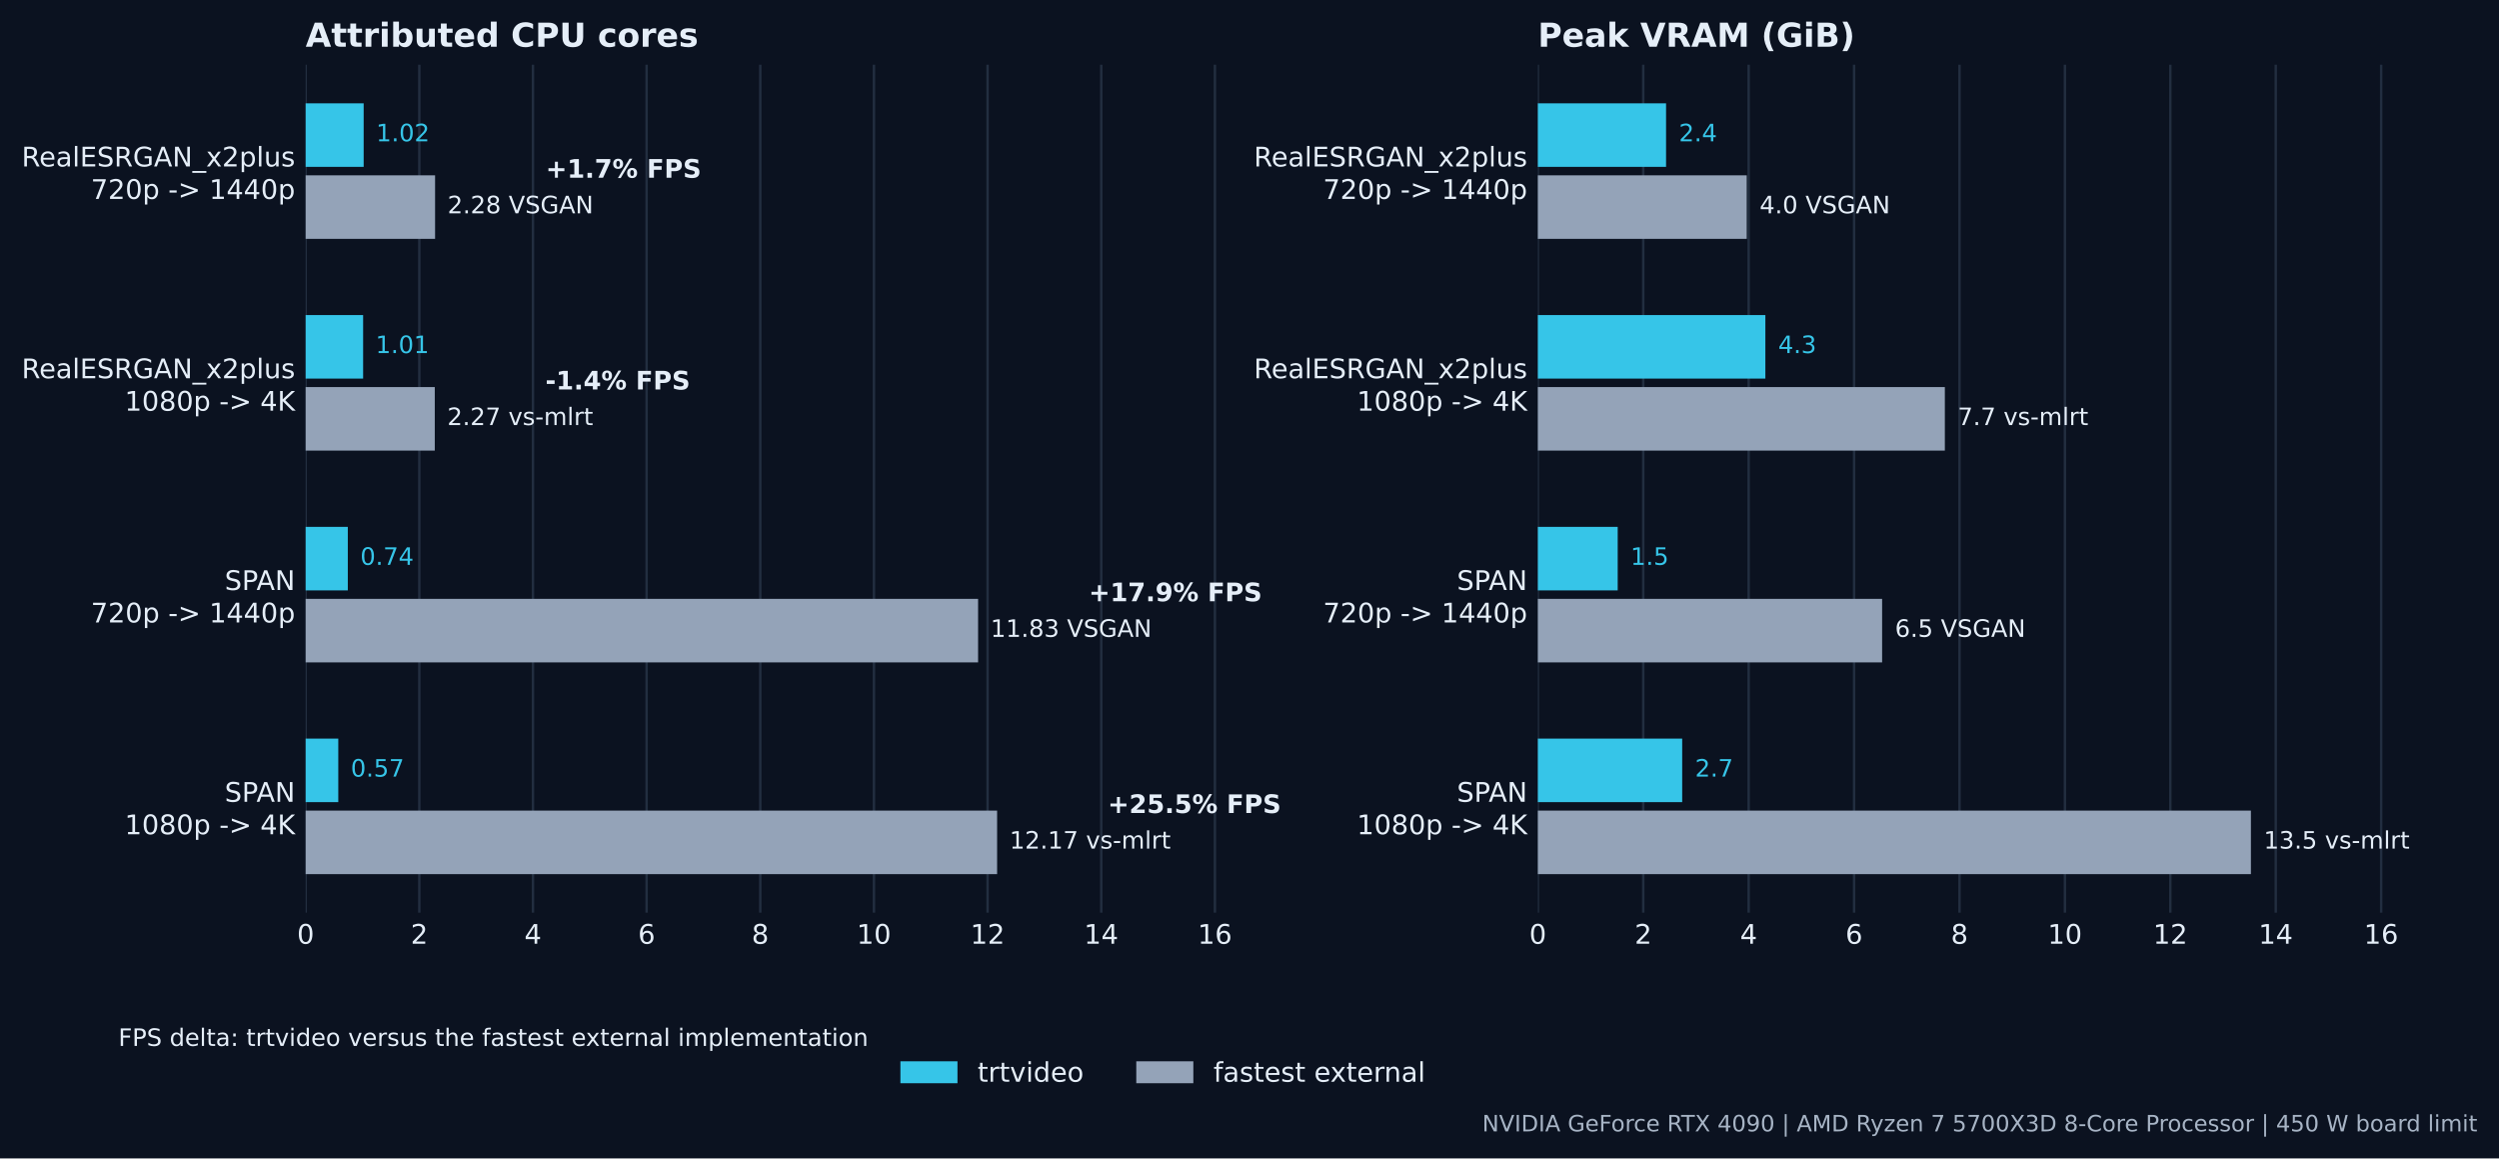
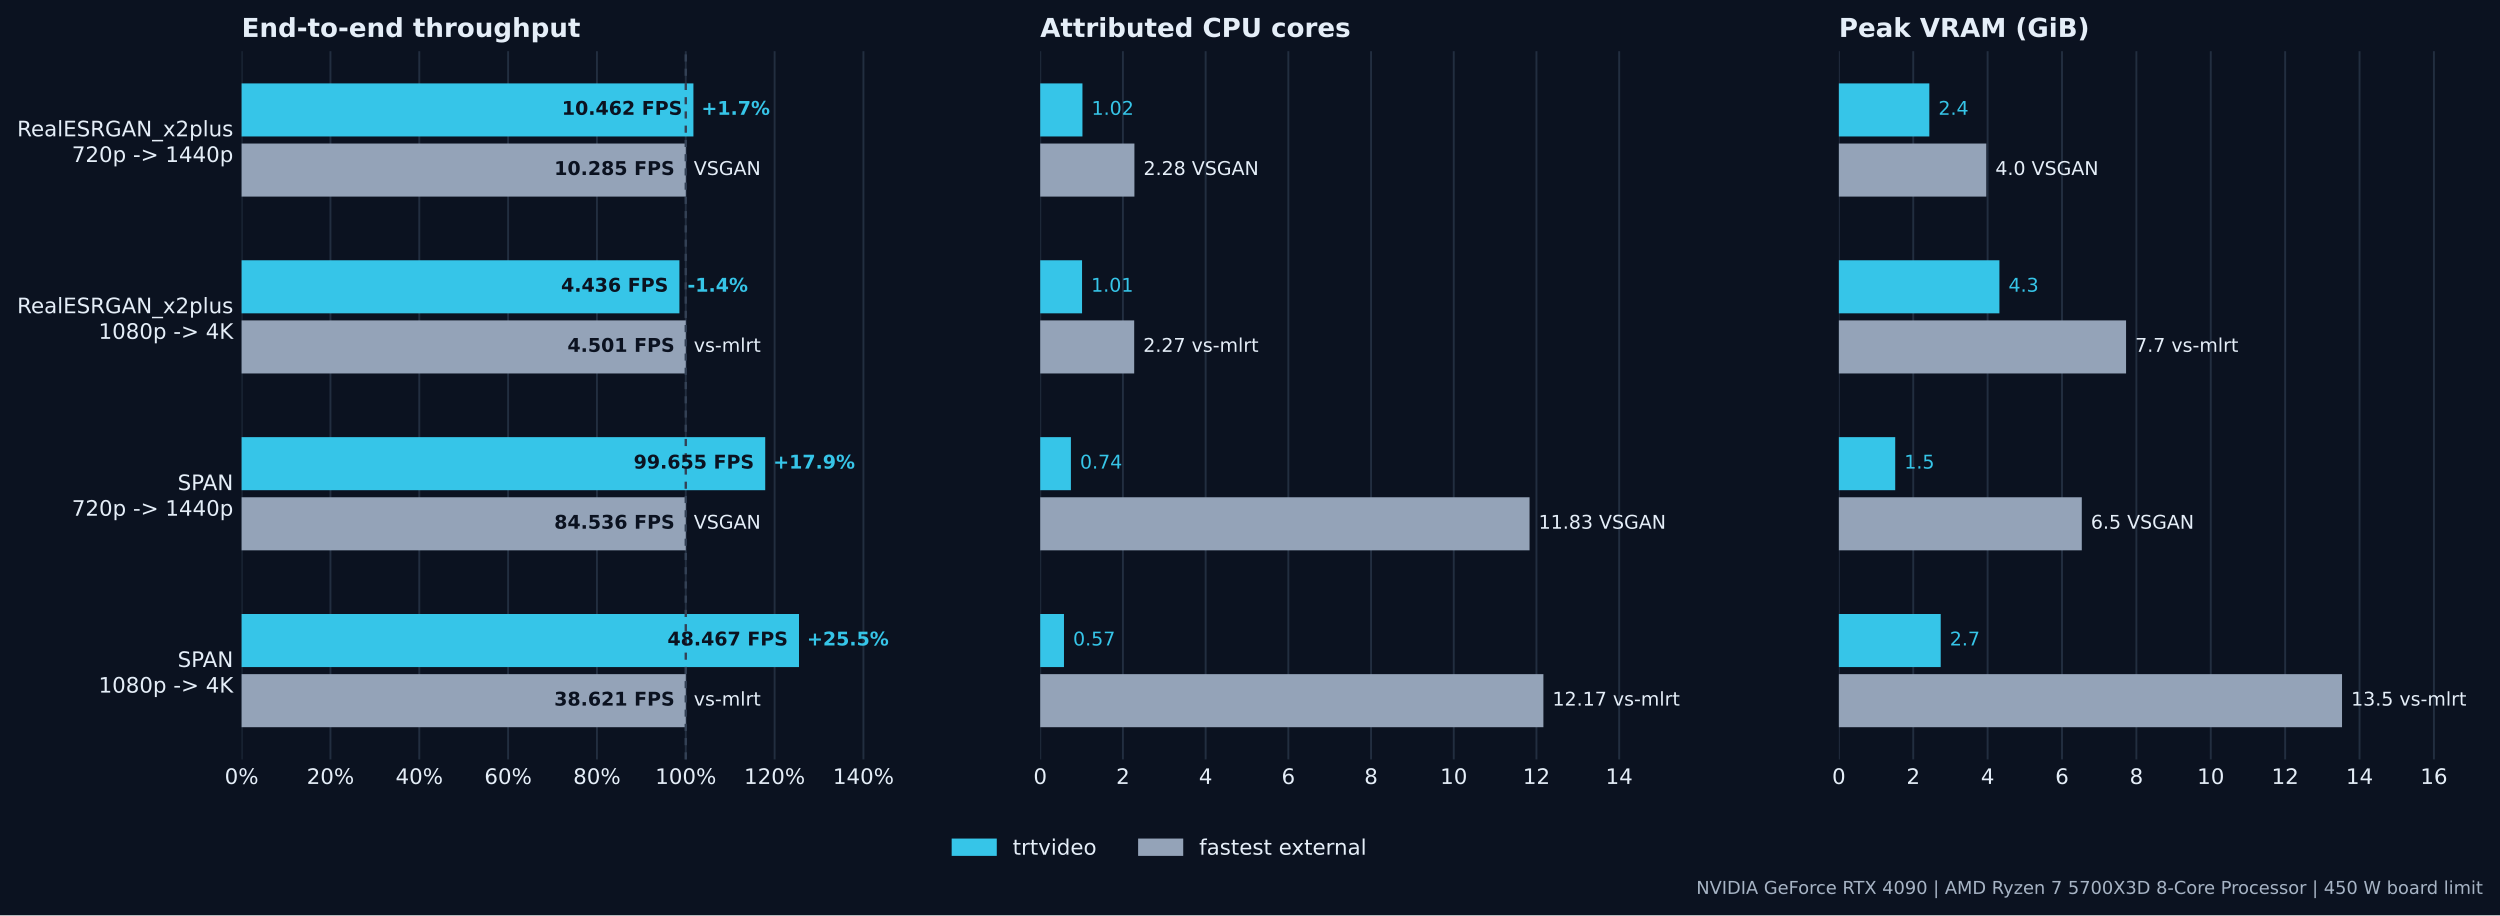
- <svg xmlns="http://www.w3.org/2000/svg" width="832.148pt" height="385.59pt" viewBox="0 0 832.148 385.59" version="1.1">
+ <svg xmlns="http://www.w3.org/2000/svg" width="1053.188pt" height="385.59pt" viewBox="0 0 1053.188 385.59" version="1.1">
  <defs>
    <style type="text/css">*{stroke-linejoin: round; stroke-linecap: butt}</style>
  </defs>
  <g id="figure_1">
    <g id="patch_1">
-       <path d="M 0 385.59 L 832.148 385.59 L 832.148 0 L 0 0 z " style="fill: #0b1220" />
+       <path d="M -0 385.59 L 1053.188 385.59 L 1053.188 0 L -0 0 z " style="fill: #0b1220" />
    </g>
    <g id="axes_1">
      <g id="patch_2">
-         <path d="M 101.78 303.798 L 405.712 303.798 L 405.712 21.558 L 101.78 21.558 z " style="fill: #0b1220" />
+         <path d="M 101.78 319.926 L 373.104 319.926 L 373.104 21.558 L 101.78 21.558 z " style="fill: #0b1220" />
      </g>
      <g id="matplotlib.axis_1">
        <g id="xtick_1">
          <g id="line2d_1">
-             <path d="M 101.78 303.798 L 101.78 21.558 " clip-path="url(#p8d2980039e)" style="fill: none; stroke: #334155; stroke-opacity: 0.6; stroke-width: 0.8; stroke-linecap: square" />
+             <path d="M 101.78 319.926 L 101.78 21.558 " clip-path="url(#p03f4d506e8)" style="fill: none; stroke: #334155; stroke-opacity: 0.6; stroke-width: 0.8; stroke-linecap: square" />
          </g>
          <g id="line2d_2" />
          <g id="text_1">
-             <text style="font-size: 9px; font-family: 'DejaVu Sans'; text-anchor: middle; fill: #e5eef8" x="101.78" y="314.136" transform="rotate(-0 101.78 314.1362)">0</text>
+             <text style="font-size: 9px; font-family: 'DejaVu Sans'; text-anchor: middle; fill: #e5eef8" x="101.78" y="330.264" transform="rotate(-0 101.78 330.2642)">0%</text>
          </g>
        </g>
        <g id="xtick_2">
          <g id="line2d_3">
-             <path d="M 139.627 303.798 L 139.627 21.558 " clip-path="url(#p8d2980039e)" style="fill: none; stroke: #334155; stroke-opacity: 0.6; stroke-width: 0.8; stroke-linecap: square" />
+             <path d="M 139.204 319.926 L 139.204 21.558 " clip-path="url(#p03f4d506e8)" style="fill: none; stroke: #334155; stroke-opacity: 0.6; stroke-width: 0.8; stroke-linecap: square" />
          </g>
          <g id="line2d_4" />
          <g id="text_2">
-             <text style="font-size: 9px; font-family: 'DejaVu Sans'; text-anchor: middle; fill: #e5eef8" x="139.627" y="314.136" transform="rotate(-0 139.6266 314.1362)">2</text>
+             <text style="font-size: 9px; font-family: 'DejaVu Sans'; text-anchor: middle; fill: #e5eef8" x="139.204" y="330.264" transform="rotate(-0 139.204 330.2642)">20%</text>
          </g>
        </g>
        <g id="xtick_3">
          <g id="line2d_5">
-             <path d="M 177.473 303.798 L 177.473 21.558 " clip-path="url(#p8d2980039e)" style="fill: none; stroke: #334155; stroke-opacity: 0.6; stroke-width: 0.8; stroke-linecap: square" />
+             <path d="M 176.628 319.926 L 176.628 21.558 " clip-path="url(#p03f4d506e8)" style="fill: none; stroke: #334155; stroke-opacity: 0.6; stroke-width: 0.8; stroke-linecap: square" />
          </g>
          <g id="line2d_6" />
          <g id="text_3">
-             <text style="font-size: 9px; font-family: 'DejaVu Sans'; text-anchor: middle; fill: #e5eef8" x="177.473" y="314.136" transform="rotate(-0 177.4732 314.1362)">4</text>
+             <text style="font-size: 9px; font-family: 'DejaVu Sans'; text-anchor: middle; fill: #e5eef8" x="176.628" y="330.264" transform="rotate(-0 176.628 330.2642)">40%</text>
          </g>
        </g>
        <g id="xtick_4">
          <g id="line2d_7">
-             <path d="M 215.32 303.798 L 215.32 21.558 " clip-path="url(#p8d2980039e)" style="fill: none; stroke: #334155; stroke-opacity: 0.6; stroke-width: 0.8; stroke-linecap: square" />
+             <path d="M 214.052 319.926 L 214.052 21.558 " clip-path="url(#p03f4d506e8)" style="fill: none; stroke: #334155; stroke-opacity: 0.6; stroke-width: 0.8; stroke-linecap: square" />
          </g>
          <g id="line2d_8" />
          <g id="text_4">
-             <text style="font-size: 9px; font-family: 'DejaVu Sans'; text-anchor: middle; fill: #e5eef8" x="215.32" y="314.136" transform="rotate(-0 215.3199 314.1362)">6</text>
+             <text style="font-size: 9px; font-family: 'DejaVu Sans'; text-anchor: middle; fill: #e5eef8" x="214.052" y="330.264" transform="rotate(-0 214.0521 330.2642)">60%</text>
          </g>
        </g>
        <g id="xtick_5">
          <g id="line2d_9">
-             <path d="M 253.166 303.798 L 253.166 21.558 " clip-path="url(#p8d2980039e)" style="fill: none; stroke: #334155; stroke-opacity: 0.6; stroke-width: 0.8; stroke-linecap: square" />
+             <path d="M 251.476 319.926 L 251.476 21.558 " clip-path="url(#p03f4d506e8)" style="fill: none; stroke: #334155; stroke-opacity: 0.6; stroke-width: 0.8; stroke-linecap: square" />
          </g>
          <g id="line2d_10" />
          <g id="text_5">
-             <text style="font-size: 9px; font-family: 'DejaVu Sans'; text-anchor: middle; fill: #e5eef8" x="253.166" y="314.136" transform="rotate(-0 253.1665 314.1362)">8</text>
+             <text style="font-size: 9px; font-family: 'DejaVu Sans'; text-anchor: middle; fill: #e5eef8" x="251.476" y="330.264" transform="rotate(-0 251.4761 330.2642)">80%</text>
          </g>
        </g>
        <g id="xtick_6">
          <g id="line2d_11">
-             <path d="M 291.013 303.798 L 291.013 21.558 " clip-path="url(#p8d2980039e)" style="fill: none; stroke: #334155; stroke-opacity: 0.6; stroke-width: 0.8; stroke-linecap: square" />
+             <path d="M 288.9 319.926 L 288.9 21.558 " clip-path="url(#p03f4d506e8)" style="fill: none; stroke: #334155; stroke-opacity: 0.6; stroke-width: 0.8; stroke-linecap: square" />
          </g>
          <g id="line2d_12" />
          <g id="text_6">
-             <text style="font-size: 9px; font-family: 'DejaVu Sans'; text-anchor: middle; fill: #e5eef8" x="291.013" y="314.136" transform="rotate(-0 291.0131 314.1362)">10</text>
+             <text style="font-size: 9px; font-family: 'DejaVu Sans'; text-anchor: middle; fill: #e5eef8" x="288.9" y="330.264" transform="rotate(-0 288.9001 330.2642)">100%</text>
          </g>
        </g>
        <g id="xtick_7">
          <g id="line2d_13">
-             <path d="M 328.86 303.798 L 328.86 21.558 " clip-path="url(#p8d2980039e)" style="fill: none; stroke: #334155; stroke-opacity: 0.6; stroke-width: 0.8; stroke-linecap: square" />
+             <path d="M 326.324 319.926 L 326.324 21.558 " clip-path="url(#p03f4d506e8)" style="fill: none; stroke: #334155; stroke-opacity: 0.6; stroke-width: 0.8; stroke-linecap: square" />
          </g>
          <g id="line2d_14" />
          <g id="text_7">
-             <text style="font-size: 9px; font-family: 'DejaVu Sans'; text-anchor: middle; fill: #e5eef8" x="328.86" y="314.136" transform="rotate(-0 328.8597 314.1362)">12</text>
+             <text style="font-size: 9px; font-family: 'DejaVu Sans'; text-anchor: middle; fill: #e5eef8" x="326.324" y="330.264" transform="rotate(-0 326.3241 330.2642)">120%</text>
          </g>
        </g>
        <g id="xtick_8">
          <g id="line2d_15">
-             <path d="M 366.706 303.798 L 366.706 21.558 " clip-path="url(#p8d2980039e)" style="fill: none; stroke: #334155; stroke-opacity: 0.6; stroke-width: 0.8; stroke-linecap: square" />
+             <path d="M 363.748 319.926 L 363.748 21.558 " clip-path="url(#p03f4d506e8)" style="fill: none; stroke: #334155; stroke-opacity: 0.6; stroke-width: 0.8; stroke-linecap: square" />
          </g>
          <g id="line2d_16" />
          <g id="text_8">
-             <text style="font-size: 9px; font-family: 'DejaVu Sans'; text-anchor: middle; fill: #e5eef8" x="366.706" y="314.136" transform="rotate(-0 366.7064 314.1362)">14</text>
-           </g>
-         </g>
-         <g id="xtick_9">
-           <g id="line2d_17">
-             <path d="M 404.553 303.798 L 404.553 21.558 " clip-path="url(#p8d2980039e)" style="fill: none; stroke: #334155; stroke-opacity: 0.6; stroke-width: 0.8; stroke-linecap: square" />
-           </g>
-           <g id="line2d_18" />
-           <g id="text_9">
-             <text style="font-size: 9px; font-family: 'DejaVu Sans'; text-anchor: middle; fill: #e5eef8" x="404.553" y="314.136" transform="rotate(-0 404.553 314.1362)">16</text>
+             <text style="font-size: 9px; font-family: 'DejaVu Sans'; text-anchor: middle; fill: #e5eef8" x="363.748" y="330.264" transform="rotate(-0 363.7481 330.2642)">140%</text>
          </g>
        </g>
      </g>
      <g id="matplotlib.axis_2">
        <g id="ytick_1">
+           <g id="line2d_17" />
+           <g id="text_9">
+             <text style="font-size: 9px; font-family: 'DejaVu Sans'; fill: #e5eef8" transform="translate(7.2 57.43491)">RealESRGAN_x2plus</text>
+             <text style="font-size: 9px; font-family: 'DejaVu Sans'; fill: #e5eef8" transform="translate(30.25969 68.23667)">720p -&gt; 1440p</text>
+           </g>
+         </g>
+         <g id="ytick_2">
+           <g id="line2d_18" />
+           <g id="text_10">
+             <text style="font-size: 9px; font-family: 'DejaVu Sans'; fill: #e5eef8" transform="translate(7.2 131.9524)">RealESRGAN_x2plus</text>
+             <text style="font-size: 9px; font-family: 'DejaVu Sans'; fill: #e5eef8" transform="translate(41.52375 142.7542)">1080p -&gt; 4K</text>
+           </g>
+         </g>
+         <g id="ytick_3">
          <g id="line2d_19" />
-           <g id="text_10">
-             <text style="font-size: 9px; font-family: 'DejaVu Sans'; fill: #e5eef8" transform="translate(7.2 55.41287)">RealESRGAN_x2plus</text>
-             <text style="font-size: 9px; font-family: 'DejaVu Sans'; fill: #e5eef8" transform="translate(30.25969 66.21463)">720p -&gt; 1440p</text>
-           </g>
-         </g>
-         <g id="ytick_2">
+           <g id="text_11">
+             <text style="font-size: 9px; font-family: 'DejaVu Sans'; fill: #e5eef8" transform="translate(74.82516 206.4695)">SPAN</text>
+             <text style="font-size: 9px; font-family: 'DejaVu Sans'; fill: #e5eef8" transform="translate(30.25969 217.2713)">720p -&gt; 1440p</text>
+           </g>
+         </g>
+         <g id="ytick_4">
          <g id="line2d_20" />
-           <g id="text_11">
-             <text style="font-size: 9px; font-family: 'DejaVu Sans'; fill: #e5eef8" transform="translate(7.2 125.9024)">RealESRGAN_x2plus</text>
-             <text style="font-size: 9px; font-family: 'DejaVu Sans'; fill: #e5eef8" transform="translate(41.52375 136.7041)">1080p -&gt; 4K</text>
-           </g>
-         </g>
-         <g id="ytick_3">
-           <g id="line2d_21" />
          <g id="text_12">
-             <text style="font-size: 9px; font-family: 'DejaVu Sans'; fill: #e5eef8" transform="translate(74.82516 196.3915)">SPAN</text>
-             <text style="font-size: 9px; font-family: 'DejaVu Sans'; fill: #e5eef8" transform="translate(30.25969 207.1933)">720p -&gt; 1440p</text>
-           </g>
-         </g>
-         <g id="ytick_4">
-           <g id="line2d_22" />
-           <g id="text_13">
-             <text style="font-size: 9px; font-family: 'DejaVu Sans'; fill: #e5eef8" transform="translate(74.82516 266.8811)">SPAN</text>
-             <text style="font-size: 9px; font-family: 'DejaVu Sans'; fill: #e5eef8" transform="translate(41.52375 277.6828)">1080p -&gt; 4K</text>
+             <text style="font-size: 9px; font-family: 'DejaVu Sans'; fill: #e5eef8" transform="translate(74.82516 280.987)">SPAN</text>
+             <text style="font-size: 9px; font-family: 'DejaVu Sans'; fill: #e5eef8" transform="translate(41.52375 291.7888)">1080p -&gt; 4K</text>
          </g>
        </g>
      </g>
      <g id="patch_3">
-         <path d="M 101.78 55.534 L 121.1 55.534 L 121.1 34.387 L 101.78 34.387 z " clip-path="url(#p8d2980039e)" style="fill: #36c5e8" />
+         <path d="M 101.78 57.476 L 292.12 57.476 L 292.12 35.12 L 101.78 35.12 z " clip-path="url(#p03f4d506e8)" style="fill: #36c5e8" />
      </g>
      <g id="patch_4">
-         <path d="M 101.78 126.024 L 120.917 126.024 L 120.917 104.877 L 101.78 104.877 z " clip-path="url(#p8d2980039e)" style="fill: #36c5e8" />
+         <path d="M 101.78 131.993 L 286.22 131.993 L 286.22 109.638 L 101.78 109.638 z " clip-path="url(#p03f4d506e8)" style="fill: #36c5e8" />
      </g>
      <g id="patch_5">
-         <path d="M 101.78 196.513 L 115.821 196.513 L 115.821 175.366 L 101.78 175.366 z " clip-path="url(#p8d2980039e)" style="fill: #36c5e8" />
+         <path d="M 101.78 206.511 L 322.367 206.511 L 322.367 184.155 L 101.78 184.155 z " clip-path="url(#p03f4d506e8)" style="fill: #36c5e8" />
      </g>
      <g id="patch_6">
-         <path d="M 101.78 267.003 L 112.648 267.003 L 112.648 245.856 L 101.78 245.856 z " clip-path="url(#p8d2980039e)" style="fill: #36c5e8" />
+         <path d="M 101.78 281.028 L 336.601 281.028 L 336.601 258.673 L 101.78 258.673 z " clip-path="url(#p03f4d506e8)" style="fill: #36c5e8" />
      </g>
      <g id="patch_7">
-         <path d="M 101.78 79.501 L 144.88 79.501 L 144.88 58.354 L 101.78 58.354 z " clip-path="url(#p8d2980039e)" style="fill: #94a3b8" />
+         <path d="M 101.78 82.812 L 288.9 82.812 L 288.9 60.456 L 101.78 60.456 z " clip-path="url(#p03f4d506e8)" style="fill: #94a3b8" />
      </g>
      <g id="patch_8">
-         <path d="M 101.78 149.99 L 144.779 149.99 L 144.779 128.843 L 101.78 128.843 z " clip-path="url(#p8d2980039e)" style="fill: #94a3b8" />
+         <path d="M 101.78 157.329 L 288.9 157.329 L 288.9 134.974 L 101.78 134.974 z " clip-path="url(#p03f4d506e8)" style="fill: #94a3b8" />
      </g>
      <g id="patch_9">
-         <path d="M 101.78 220.48 L 325.698 220.48 L 325.698 199.333 L 101.78 199.333 z " clip-path="url(#p8d2980039e)" style="fill: #94a3b8" />
+         <path d="M 101.78 231.847 L 288.9 231.847 L 288.9 209.491 L 101.78 209.491 z " clip-path="url(#p03f4d506e8)" style="fill: #94a3b8" />
      </g>
      <g id="patch_10">
-         <path d="M 101.78 290.969 L 332.031 290.969 L 332.031 269.822 L 101.78 269.822 z " clip-path="url(#p8d2980039e)" style="fill: #94a3b8" />
+         <path d="M 101.78 306.364 L 288.9 306.364 L 288.9 284.009 L 101.78 284.009 z " clip-path="url(#p03f4d506e8)" style="fill: #94a3b8" />
+       </g>
+       <g id="line2d_21">
+         <path d="M 288.9 319.926 L 288.9 21.558 " clip-path="url(#p03f4d506e8)" style="fill: none; stroke-dasharray: 3,3; stroke-dashoffset: 0; stroke: #334155" />
+       </g>
+       <g id="text_13">
+         <text style="font-weight: 700; font-size: 8px; font-family: 'DejaVu Sans'; text-anchor: end; fill: #0b1220" x="287.442" y="48.376" transform="rotate(-0 287.4423 48.37621)">10.462 FPS</text>
      </g>
      <g id="text_14">
-         <text style="font-size: 8px; font-family: 'DejaVu Sans'; text-anchor: start; fill: #36c5e8" x="125.245" y="47.039" transform="rotate(-0 125.245 47.03892)">1.02</text>
+         <text style="font-weight: 700; font-size: 8px; font-family: 'DejaVu Sans'; text-anchor: start; fill: #36c5e8" x="295.489" y="48.376" transform="rotate(-0 295.4885 48.37621)">+1.7%</text>
      </g>
      <g id="text_15">
-         <text style="font-size: 8px; font-family: 'DejaVu Sans'; text-anchor: start; fill: #e5eef8" x="149.024" y="71.005" transform="rotate(-0 149.0241 71.00536)">2.28 VSGAN</text>
+         <text style="font-weight: 700; font-size: 8px; font-family: 'DejaVu Sans'; text-anchor: end; fill: #0b1220" x="284.222" y="73.712" transform="rotate(-0 284.2221 73.71215)">10.285 FPS</text>
      </g>
      <g id="text_16">
-         <text style="font-weight: 700; font-size: 8.5px; font-family: 'DejaVu Sans'; text-anchor: start; fill: #e5eef8" x="181.72" y="59.152" transform="rotate(-0 181.7198 59.15202)">+1.7% FPS</text>
+         <text style="font-size: 8px; font-family: 'DejaVu Sans'; text-anchor: start; fill: #e5eef8" x="292.268" y="73.712" transform="rotate(-0 292.2683 73.71215)">VSGAN</text>
      </g>
      <g id="text_17">
-         <text style="font-size: 8px; font-family: 'DejaVu Sans'; text-anchor: start; fill: #36c5e8" x="125.062" y="117.528" transform="rotate(-0 125.0615 117.5284)">1.01</text>
+         <text style="font-weight: 700; font-size: 8px; font-family: 'DejaVu Sans'; text-anchor: end; fill: #0b1220" x="281.542" y="122.894" transform="rotate(-0 281.5415 122.8937)">4.436 FPS</text>
      </g>
      <g id="text_18">
-         <text style="font-size: 8px; font-family: 'DejaVu Sans'; text-anchor: start; fill: #e5eef8" x="148.924" y="141.495" transform="rotate(-0 148.9236 141.4952)">2.27 vs-mlrt</text>
+         <text style="font-weight: 700; font-size: 8px; font-family: 'DejaVu Sans'; text-anchor: start; fill: #36c5e8" x="289.588" y="122.894" transform="rotate(-0 289.5877 122.8937)">-1.4%</text>
      </g>
      <g id="text_19">
-         <text style="font-weight: 700; font-size: 8.5px; font-family: 'DejaVu Sans'; text-anchor: start; fill: #e5eef8" x="181.619" y="129.642" transform="rotate(-0 181.6193 129.6415)">-1.4% FPS</text>
+         <text style="font-weight: 700; font-size: 8px; font-family: 'DejaVu Sans'; text-anchor: end; fill: #0b1220" x="284.222" y="148.23" transform="rotate(-0 284.2221 148.2296)">4.501 FPS</text>
      </g>
      <g id="text_20">
-         <text style="font-size: 8px; font-family: 'DejaVu Sans'; text-anchor: start; fill: #36c5e8" x="119.965" y="188.018" transform="rotate(-0 119.9653 188.0179)">0.74</text>
+         <text style="font-size: 8px; font-family: 'DejaVu Sans'; text-anchor: start; fill: #e5eef8" x="292.268" y="148.23" transform="rotate(-0 292.2683 148.23)">vs-mlrt</text>
      </g>
      <g id="text_21">
-         <text style="font-size: 8px; font-family: 'DejaVu Sans'; text-anchor: start; fill: #e5eef8" x="329.842" y="211.984" transform="rotate(-0 329.8423 211.9844)">11.83 VSGAN</text>
+         <text style="font-weight: 700; font-size: 8px; font-family: 'DejaVu Sans'; text-anchor: end; fill: #0b1220" x="317.689" y="197.411" transform="rotate(-0 317.6894 197.4112)">99.655 FPS</text>
      </g>
      <g id="text_22">
-         <text style="font-weight: 700; font-size: 8.5px; font-family: 'DejaVu Sans'; text-anchor: start; fill: #e5eef8" x="362.538" y="200.131" transform="rotate(-0 362.5381 200.131)">+17.9% FPS</text>
+         <text style="font-weight: 700; font-size: 8px; font-family: 'DejaVu Sans'; text-anchor: start; fill: #36c5e8" x="325.736" y="197.411" transform="rotate(-0 325.7355 197.4112)">+17.9%</text>
      </g>
      <g id="text_23">
-         <text style="font-size: 8px; font-family: 'DejaVu Sans'; text-anchor: start; fill: #36c5e8" x="116.792" y="258.507" transform="rotate(-0 116.7923 258.5075)">0.57</text>
+         <text style="font-weight: 700; font-size: 8px; font-family: 'DejaVu Sans'; text-anchor: end; fill: #0b1220" x="284.222" y="222.747" transform="rotate(-0 284.2221 222.7471)">84.536 FPS</text>
      </g>
      <g id="text_24">
-         <text style="font-size: 8px; font-family: 'DejaVu Sans'; text-anchor: start; fill: #e5eef8" x="336.176" y="282.474" transform="rotate(-0 336.176 282.4742)">12.17 vs-mlrt</text>
+         <text style="font-size: 8px; font-family: 'DejaVu Sans'; text-anchor: start; fill: #e5eef8" x="292.268" y="222.747" transform="rotate(-0 292.2683 222.7471)">VSGAN</text>
      </g>
      <g id="text_25">
-         <text style="font-weight: 700; font-size: 8.5px; font-family: 'DejaVu Sans'; text-anchor: start; fill: #e5eef8" x="368.872" y="270.621" transform="rotate(-0 368.8717 270.6206)">+25.5% FPS</text>
+         <text style="font-weight: 700; font-size: 8px; font-family: 'DejaVu Sans'; text-anchor: end; fill: #0b1220" x="331.923" y="271.929" transform="rotate(-0 331.9225 271.9287)">48.467 FPS</text>
      </g>
      <g id="text_26">
-         <text style="font-weight: 700; font-size: 11px; font-family: 'DejaVu Sans'; text-anchor: start; fill: #e5eef8" x="101.78" y="15.558" transform="rotate(-0 101.78 15.55828)">Attributed CPU cores</text>
+         <text style="font-weight: 700; font-size: 8px; font-family: 'DejaVu Sans'; text-anchor: start; fill: #36c5e8" x="339.969" y="271.929" transform="rotate(-0 339.9687 271.9287)">+25.5%</text>
+       </g>
+       <g id="text_27">
+         <text style="font-weight: 700; font-size: 8px; font-family: 'DejaVu Sans'; text-anchor: end; fill: #0b1220" x="284.222" y="297.265" transform="rotate(-0 284.2221 297.2646)">38.621 FPS</text>
+       </g>
+       <g id="text_28">
+         <text style="font-size: 8px; font-family: 'DejaVu Sans'; text-anchor: start; fill: #e5eef8" x="292.268" y="297.265" transform="rotate(-0 292.2683 297.2649)">vs-mlrt</text>
+       </g>
+       <g id="text_29">
+         <text style="font-weight: 700; font-size: 11px; font-family: 'DejaVu Sans'; text-anchor: start; fill: #e5eef8" x="101.78" y="15.558" transform="rotate(-0 101.78 15.55828)">End-to-end throughput</text>
      </g>
    </g>
    <g id="axes_2">
      <g id="patch_11">
-         <path d="M 512.088 303.798 L 816.02 303.798 L 816.02 21.558 L 512.088 21.558 z " style="fill: #0b1220" />
+         <path d="M 438.222 319.926 L 709.546 319.926 L 709.546 21.558 L 438.222 21.558 z " style="fill: #0b1220" />
      </g>
      <g id="matplotlib.axis_3">
+         <g id="xtick_9">
+           <g id="line2d_22">
+             <path d="M 438.222 319.926 L 438.222 21.558 " clip-path="url(#pa7a51d310b)" style="fill: none; stroke: #334155; stroke-opacity: 0.6; stroke-width: 0.8; stroke-linecap: square" />
+           </g>
+           <g id="line2d_23" />
+           <g id="text_30">
+             <text style="font-size: 9px; font-family: 'DejaVu Sans'; text-anchor: middle; fill: #e5eef8" x="438.222" y="330.264" transform="rotate(-0 438.2219 330.2642)">0</text>
+           </g>
+         </g>
        <g id="xtick_10">
-           <g id="line2d_23">
-             <path d="M 512.088 303.798 L 512.088 21.558 " clip-path="url(#p1b1040d1ef)" style="fill: none; stroke: #334155; stroke-opacity: 0.6; stroke-width: 0.8; stroke-linecap: square" />
-           </g>
-           <g id="line2d_24" />
-           <g id="text_27">
-             <text style="font-size: 9px; font-family: 'DejaVu Sans'; text-anchor: middle; fill: #e5eef8" x="512.088" y="314.136" transform="rotate(-0 512.0881 314.1362)">0</text>
+           <g id="line2d_24">
+             <path d="M 473.064 319.926 L 473.064 21.558 " clip-path="url(#pa7a51d310b)" style="fill: none; stroke: #334155; stroke-opacity: 0.6; stroke-width: 0.8; stroke-linecap: square" />
+           </g>
+           <g id="line2d_25" />
+           <g id="text_31">
+             <text style="font-size: 9px; font-family: 'DejaVu Sans'; text-anchor: middle; fill: #e5eef8" x="473.064" y="330.264" transform="rotate(-0 473.0639 330.2642)">2</text>
          </g>
        </g>
        <g id="xtick_11">
-           <g id="line2d_25">
-             <path d="M 547.19 303.798 L 547.19 21.558 " clip-path="url(#p1b1040d1ef)" style="fill: none; stroke: #334155; stroke-opacity: 0.6; stroke-width: 0.8; stroke-linecap: square" />
-           </g>
-           <g id="line2d_26" />
-           <g id="text_28">
-             <text style="font-size: 9px; font-family: 'DejaVu Sans'; text-anchor: middle; fill: #e5eef8" x="547.19" y="314.136" transform="rotate(-0 547.1905 314.1362)">2</text>
+           <g id="line2d_26">
+             <path d="M 507.906 319.926 L 507.906 21.558 " clip-path="url(#pa7a51d310b)" style="fill: none; stroke: #334155; stroke-opacity: 0.6; stroke-width: 0.8; stroke-linecap: square" />
+           </g>
+           <g id="line2d_27" />
+           <g id="text_32">
+             <text style="font-size: 9px; font-family: 'DejaVu Sans'; text-anchor: middle; fill: #e5eef8" x="507.906" y="330.264" transform="rotate(-0 507.906 330.2642)">4</text>
          </g>
        </g>
        <g id="xtick_12">
-           <g id="line2d_27">
-             <path d="M 582.293 303.798 L 582.293 21.558 " clip-path="url(#p1b1040d1ef)" style="fill: none; stroke: #334155; stroke-opacity: 0.6; stroke-width: 0.8; stroke-linecap: square" />
-           </g>
-           <g id="line2d_28" />
-           <g id="text_29">
-             <text style="font-size: 9px; font-family: 'DejaVu Sans'; text-anchor: middle; fill: #e5eef8" x="582.293" y="314.136" transform="rotate(-0 582.2929 314.1362)">4</text>
+           <g id="line2d_28">
+             <path d="M 542.748 319.926 L 542.748 21.558 " clip-path="url(#pa7a51d310b)" style="fill: none; stroke: #334155; stroke-opacity: 0.6; stroke-width: 0.8; stroke-linecap: square" />
+           </g>
+           <g id="line2d_29" />
+           <g id="text_33">
+             <text style="font-size: 9px; font-family: 'DejaVu Sans'; text-anchor: middle; fill: #e5eef8" x="542.748" y="330.264" transform="rotate(-0 542.748 330.2642)">6</text>
          </g>
        </g>
        <g id="xtick_13">
-           <g id="line2d_29">
-             <path d="M 617.395 303.798 L 617.395 21.558 " clip-path="url(#p1b1040d1ef)" style="fill: none; stroke: #334155; stroke-opacity: 0.6; stroke-width: 0.8; stroke-linecap: square" />
-           </g>
-           <g id="line2d_30" />
-           <g id="text_30">
-             <text style="font-size: 9px; font-family: 'DejaVu Sans'; text-anchor: middle; fill: #e5eef8" x="617.395" y="314.136" transform="rotate(-0 617.3953 314.1362)">6</text>
+           <g id="line2d_30">
+             <path d="M 577.59 319.926 L 577.59 21.558 " clip-path="url(#pa7a51d310b)" style="fill: none; stroke: #334155; stroke-opacity: 0.6; stroke-width: 0.8; stroke-linecap: square" />
+           </g>
+           <g id="line2d_31" />
+           <g id="text_34">
+             <text style="font-size: 9px; font-family: 'DejaVu Sans'; text-anchor: middle; fill: #e5eef8" x="577.59" y="330.264" transform="rotate(-0 577.59 330.2642)">8</text>
          </g>
        </g>
        <g id="xtick_14">
-           <g id="line2d_31">
-             <path d="M 652.498 303.798 L 652.498 21.558 " clip-path="url(#p1b1040d1ef)" style="fill: none; stroke: #334155; stroke-opacity: 0.6; stroke-width: 0.8; stroke-linecap: square" />
-           </g>
-           <g id="line2d_32" />
-           <g id="text_31">
-             <text style="font-size: 9px; font-family: 'DejaVu Sans'; text-anchor: middle; fill: #e5eef8" x="652.498" y="314.136" transform="rotate(-0 652.4977 314.1362)">8</text>
+           <g id="line2d_32">
+             <path d="M 612.432 319.926 L 612.432 21.558 " clip-path="url(#pa7a51d310b)" style="fill: none; stroke: #334155; stroke-opacity: 0.6; stroke-width: 0.8; stroke-linecap: square" />
+           </g>
+           <g id="line2d_33" />
+           <g id="text_35">
+             <text style="font-size: 9px; font-family: 'DejaVu Sans'; text-anchor: middle; fill: #e5eef8" x="612.432" y="330.264" transform="rotate(-0 612.432 330.2642)">10</text>
          </g>
        </g>
        <g id="xtick_15">
-           <g id="line2d_33">
-             <path d="M 687.6 303.798 L 687.6 21.558 " clip-path="url(#p1b1040d1ef)" style="fill: none; stroke: #334155; stroke-opacity: 0.6; stroke-width: 0.8; stroke-linecap: square" />
-           </g>
-           <g id="line2d_34" />
-           <g id="text_32">
-             <text style="font-size: 9px; font-family: 'DejaVu Sans'; text-anchor: middle; fill: #e5eef8" x="687.6" y="314.136" transform="rotate(-0 687.6001 314.1362)">10</text>
+           <g id="line2d_34">
+             <path d="M 647.274 319.926 L 647.274 21.558 " clip-path="url(#pa7a51d310b)" style="fill: none; stroke: #334155; stroke-opacity: 0.6; stroke-width: 0.8; stroke-linecap: square" />
+           </g>
+           <g id="line2d_35" />
+           <g id="text_36">
+             <text style="font-size: 9px; font-family: 'DejaVu Sans'; text-anchor: middle; fill: #e5eef8" x="647.274" y="330.264" transform="rotate(-0 647.274 330.2642)">12</text>
          </g>
        </g>
        <g id="xtick_16">
-           <g id="line2d_35">
-             <path d="M 722.702 303.798 L 722.702 21.558 " clip-path="url(#p1b1040d1ef)" style="fill: none; stroke: #334155; stroke-opacity: 0.6; stroke-width: 0.8; stroke-linecap: square" />
-           </g>
-           <g id="line2d_36" />
-           <g id="text_33">
-             <text style="font-size: 9px; font-family: 'DejaVu Sans'; text-anchor: middle; fill: #e5eef8" x="722.702" y="314.136" transform="rotate(-0 722.7025 314.1362)">12</text>
-           </g>
-         </g>
-         <g id="xtick_17">
-           <g id="line2d_37">
-             <path d="M 757.805 303.798 L 757.805 21.558 " clip-path="url(#p1b1040d1ef)" style="fill: none; stroke: #334155; stroke-opacity: 0.6; stroke-width: 0.8; stroke-linecap: square" />
-           </g>
-           <g id="line2d_38" />
-           <g id="text_34">
-             <text style="font-size: 9px; font-family: 'DejaVu Sans'; text-anchor: middle; fill: #e5eef8" x="757.805" y="314.136" transform="rotate(-0 757.8049 314.1362)">14</text>
-           </g>
-         </g>
-         <g id="xtick_18">
-           <g id="line2d_39">
-             <path d="M 792.907 303.798 L 792.907 21.558 " clip-path="url(#p1b1040d1ef)" style="fill: none; stroke: #334155; stroke-opacity: 0.6; stroke-width: 0.8; stroke-linecap: square" />
-           </g>
-           <g id="line2d_40" />
-           <g id="text_35">
-             <text style="font-size: 9px; font-family: 'DejaVu Sans'; text-anchor: middle; fill: #e5eef8" x="792.907" y="314.136" transform="rotate(-0 792.9073 314.1362)">16</text>
+           <g id="line2d_36">
+             <path d="M 682.116 319.926 L 682.116 21.558 " clip-path="url(#pa7a51d310b)" style="fill: none; stroke: #334155; stroke-opacity: 0.6; stroke-width: 0.8; stroke-linecap: square" />
+           </g>
+           <g id="line2d_37" />
+           <g id="text_37">
+             <text style="font-size: 9px; font-family: 'DejaVu Sans'; text-anchor: middle; fill: #e5eef8" x="682.116" y="330.264" transform="rotate(-0 682.116 330.2642)">14</text>
          </g>
        </g>
      </g>
      <g id="matplotlib.axis_4">
        <g id="ytick_5">
+           <g id="line2d_38" />
+         </g>
+         <g id="ytick_6">
+           <g id="line2d_39" />
+         </g>
+         <g id="ytick_7">
+           <g id="line2d_40" />
+         </g>
+         <g id="ytick_8">
          <g id="line2d_41" />
-           <g id="text_36">
-             <text style="font-size: 9px; font-family: 'DejaVu Sans'; fill: #e5eef8" transform="translate(417.5081 55.41287)">RealESRGAN_x2plus</text>
-             <text style="font-size: 9px; font-family: 'DejaVu Sans'; fill: #e5eef8" transform="translate(440.5678 66.21463)">720p -&gt; 1440p</text>
-           </g>
-         </g>
-         <g id="ytick_6">
-           <g id="line2d_42" />
-           <g id="text_37">
-             <text style="font-size: 9px; font-family: 'DejaVu Sans'; fill: #e5eef8" transform="translate(417.5081 125.9024)">RealESRGAN_x2plus</text>
-             <text style="font-size: 9px; font-family: 'DejaVu Sans'; fill: #e5eef8" transform="translate(451.8318 136.7041)">1080p -&gt; 4K</text>
-           </g>
-         </g>
-         <g id="ytick_7">
+         </g>
+       </g>
+       <g id="patch_12">
+         <path d="M 438.222 57.476 L 456.009 57.476 L 456.009 35.12 L 438.222 35.12 z " clip-path="url(#pa7a51d310b)" style="fill: #36c5e8" />
+       </g>
+       <g id="patch_13">
+         <path d="M 438.222 131.993 L 455.84 131.993 L 455.84 109.638 L 438.222 109.638 z " clip-path="url(#pa7a51d310b)" style="fill: #36c5e8" />
+       </g>
+       <g id="patch_14">
+         <path d="M 438.222 206.511 L 451.148 206.511 L 451.148 184.155 L 438.222 184.155 z " clip-path="url(#pa7a51d310b)" style="fill: #36c5e8" />
+       </g>
+       <g id="patch_15">
+         <path d="M 438.222 281.028 L 448.227 281.028 L 448.227 258.673 L 438.222 258.673 z " clip-path="url(#pa7a51d310b)" style="fill: #36c5e8" />
+       </g>
+       <g id="patch_16">
+         <path d="M 438.222 82.812 L 477.9 82.812 L 477.9 60.456 L 438.222 60.456 z " clip-path="url(#pa7a51d310b)" style="fill: #94a3b8" />
+       </g>
+       <g id="patch_17">
+         <path d="M 438.222 157.329 L 477.807 157.329 L 477.807 134.974 L 438.222 134.974 z " clip-path="url(#pa7a51d310b)" style="fill: #94a3b8" />
+       </g>
+       <g id="patch_18">
+         <path d="M 438.222 231.847 L 644.363 231.847 L 644.363 209.491 L 438.222 209.491 z " clip-path="url(#pa7a51d310b)" style="fill: #94a3b8" />
+       </g>
+       <g id="patch_19">
+         <path d="M 438.222 306.364 L 650.194 306.364 L 650.194 284.009 L 438.222 284.009 z " clip-path="url(#pa7a51d310b)" style="fill: #94a3b8" />
+       </g>
+       <g id="text_38">
+         <text style="font-size: 8px; font-family: 'DejaVu Sans'; text-anchor: start; fill: #36c5e8" x="459.824" y="48.376" transform="rotate(-0 459.8241 48.37621)">1.02</text>
+       </g>
+       <g id="text_39">
+         <text style="font-size: 8px; font-family: 'DejaVu Sans'; text-anchor: start; fill: #e5eef8" x="481.715" y="73.712" transform="rotate(-0 481.7154 73.71215)">2.28 VSGAN</text>
+       </g>
+       <g id="text_40">
+         <text style="font-size: 8px; font-family: 'DejaVu Sans'; text-anchor: start; fill: #36c5e8" x="459.655" y="122.894" transform="rotate(-0 459.6552 122.8937)">1.01</text>
+       </g>
+       <g id="text_41">
+         <text style="font-size: 8px; font-family: 'DejaVu Sans'; text-anchor: start; fill: #e5eef8" x="481.623" y="148.23" transform="rotate(-0 481.6229 148.23)">2.27 vs-mlrt</text>
+       </g>
+       <g id="text_42">
+         <text style="font-size: 8px; font-family: 'DejaVu Sans'; text-anchor: start; fill: #36c5e8" x="454.964" y="197.411" transform="rotate(-0 454.9635 197.4112)">0.74</text>
+       </g>
+       <g id="text_43">
+         <text style="font-size: 8px; font-family: 'DejaVu Sans'; text-anchor: start; fill: #e5eef8" x="648.179" y="222.747" transform="rotate(-0 648.1786 222.7471)">11.83 VSGAN</text>
+       </g>
+       <g id="text_44">
+         <text style="font-size: 8px; font-family: 'DejaVu Sans'; text-anchor: start; fill: #36c5e8" x="452.042" y="271.929" transform="rotate(-0 452.0424 271.9287)">0.57</text>
+       </g>
+       <g id="text_45">
+         <text style="font-size: 8px; font-family: 'DejaVu Sans'; text-anchor: start; fill: #e5eef8" x="654.009" y="297.265" transform="rotate(-0 654.0094 297.2649)">12.17 vs-mlrt</text>
+       </g>
+       <g id="text_46">
+         <text style="font-weight: 700; font-size: 11px; font-family: 'DejaVu Sans'; text-anchor: start; fill: #e5eef8" x="438.222" y="15.558" transform="rotate(-0 438.2219 15.55828)">Attributed CPU cores</text>
+       </g>
+     </g>
+     <g id="axes_3">
+       <g id="patch_20">
+         <path d="M 774.664 319.926 L 1045.988 319.926 L 1045.988 21.558 L 774.664 21.558 z " style="fill: #0b1220" />
+       </g>
+       <g id="matplotlib.axis_5">
+         <g id="xtick_17">
+           <g id="line2d_42">
+             <path d="M 774.664 319.926 L 774.664 21.558 " clip-path="url(#pffd3c5bd33)" style="fill: none; stroke: #334155; stroke-opacity: 0.6; stroke-width: 0.8; stroke-linecap: square" />
+           </g>
          <g id="line2d_43" />
-           <g id="text_38">
-             <text style="font-size: 9px; font-family: 'DejaVu Sans'; fill: #e5eef8" transform="translate(485.1332 196.3915)">SPAN</text>
-             <text style="font-size: 9px; font-family: 'DejaVu Sans'; fill: #e5eef8" transform="translate(440.5678 207.1933)">720p -&gt; 1440p</text>
-           </g>
-         </g>
-         <g id="ytick_8">
-           <g id="line2d_44" />
-           <g id="text_39">
-             <text style="font-size: 9px; font-family: 'DejaVu Sans'; fill: #e5eef8" transform="translate(485.1332 266.8811)">SPAN</text>
-             <text style="font-size: 9px; font-family: 'DejaVu Sans'; fill: #e5eef8" transform="translate(451.8318 277.6828)">1080p -&gt; 4K</text>
-           </g>
-         </g>
-       </g>
-       <g id="patch_12">
-         <path d="M 512.088 55.534 L 554.785 55.534 L 554.785 34.387 L 512.088 34.387 z " clip-path="url(#p1b1040d1ef)" style="fill: #36c5e8" />
-       </g>
-       <g id="patch_13">
-         <path d="M 512.088 126.024 L 587.855 126.024 L 587.855 104.877 L 512.088 104.877 z " clip-path="url(#p1b1040d1ef)" style="fill: #36c5e8" />
-       </g>
-       <g id="patch_14">
-         <path d="M 512.088 196.513 L 538.685 196.513 L 538.685 175.366 L 512.088 175.366 z " clip-path="url(#p1b1040d1ef)" style="fill: #36c5e8" />
-       </g>
-       <g id="patch_15">
-         <path d="M 512.088 267.003 L 560.157 267.003 L 560.157 245.856 L 512.088 245.856 z " clip-path="url(#p1b1040d1ef)" style="fill: #36c5e8" />
-       </g>
-       <g id="patch_16">
-         <path d="M 512.088 79.501 L 581.654 79.501 L 581.654 58.354 L 512.088 58.354 z " clip-path="url(#p1b1040d1ef)" style="fill: #94a3b8" />
-       </g>
-       <g id="patch_17">
-         <path d="M 512.088 149.99 L 647.621 149.99 L 647.621 128.843 L 512.088 128.843 z " clip-path="url(#p1b1040d1ef)" style="fill: #94a3b8" />
-       </g>
-       <g id="patch_18">
-         <path d="M 512.088 220.48 L 626.732 220.48 L 626.732 199.333 L 512.088 199.333 z " clip-path="url(#p1b1040d1ef)" style="fill: #94a3b8" />
-       </g>
-       <g id="patch_19">
-         <path d="M 512.088 290.969 L 749.535 290.969 L 749.535 269.822 L 512.088 269.822 z " clip-path="url(#p1b1040d1ef)" style="fill: #94a3b8" />
-       </g>
-       <g id="text_40">
-         <text style="font-size: 8px; font-family: 'DejaVu Sans'; text-anchor: start; fill: #36c5e8" x="559.059" y="47.039" transform="rotate(-0 559.0585 47.03892)">2.4</text>
-       </g>
-       <g id="text_41">
-         <text style="font-size: 8px; font-family: 'DejaVu Sans'; text-anchor: start; fill: #e5eef8" x="585.928" y="71.005" transform="rotate(-0 585.9285 71.00536)">4.0 VSGAN</text>
-       </g>
-       <g id="text_42">
-         <text style="font-size: 8px; font-family: 'DejaVu Sans'; text-anchor: start; fill: #36c5e8" x="592.129" y="117.528" transform="rotate(-0 592.1288 117.5284)">4.3</text>
-       </g>
-       <g id="text_43">
-         <text style="font-size: 8px; font-family: 'DejaVu Sans'; text-anchor: start; fill: #e5eef8" x="651.895" y="141.495" transform="rotate(-0 651.8954 141.4952)">7.7 vs-mlrt</text>
-       </g>
-       <g id="text_44">
-         <text style="font-size: 8px; font-family: 'DejaVu Sans'; text-anchor: start; fill: #36c5e8" x="542.959" y="188.018" transform="rotate(-0 542.9589 188.0179)">1.5</text>
-       </g>
-       <g id="text_45">
-         <text style="font-size: 8px; font-family: 'DejaVu Sans'; text-anchor: start; fill: #e5eef8" x="631.006" y="211.984" transform="rotate(-0 631.0062 211.9844)">6.5 VSGAN</text>
-       </g>
-       <g id="text_46">
-         <text style="font-size: 8px; font-family: 'DejaVu Sans'; text-anchor: start; fill: #36c5e8" x="564.431" y="258.507" transform="rotate(-0 564.4308 258.5075)">2.7</text>
-       </g>
-       <g id="text_47">
-         <text style="font-size: 8px; font-family: 'DejaVu Sans'; text-anchor: start; fill: #e5eef8" x="753.809" y="282.474" transform="rotate(-0 753.8089 282.4742)">13.5 vs-mlrt</text>
-       </g>
-       <g id="text_48">
-         <text style="font-weight: 700; font-size: 11px; font-family: 'DejaVu Sans'; text-anchor: start; fill: #e5eef8" x="512.088" y="15.558" transform="rotate(-0 512.0881 15.55828)">Peak VRAM (GiB)</text>
+           <g id="text_47">
+             <text style="font-size: 9px; font-family: 'DejaVu Sans'; text-anchor: middle; fill: #e5eef8" x="774.664" y="330.264" transform="rotate(-0 774.6639 330.2642)">0</text>
+           </g>
+         </g>
+         <g id="xtick_18">
+           <g id="line2d_44">
+             <path d="M 806 319.926 L 806 21.558 " clip-path="url(#pffd3c5bd33)" style="fill: none; stroke: #334155; stroke-opacity: 0.6; stroke-width: 0.8; stroke-linecap: square" />
+           </g>
+           <g id="line2d_45" />
+           <g id="text_48">
+             <text style="font-size: 9px; font-family: 'DejaVu Sans'; text-anchor: middle; fill: #e5eef8" x="806" y="330.264" transform="rotate(-0 806.0002 330.2642)">2</text>
+           </g>
+         </g>
+         <g id="xtick_19">
+           <g id="line2d_46">
+             <path d="M 837.337 319.926 L 837.337 21.558 " clip-path="url(#pffd3c5bd33)" style="fill: none; stroke: #334155; stroke-opacity: 0.6; stroke-width: 0.8; stroke-linecap: square" />
+           </g>
+           <g id="line2d_47" />
+           <g id="text_49">
+             <text style="font-size: 9px; font-family: 'DejaVu Sans'; text-anchor: middle; fill: #e5eef8" x="837.337" y="330.264" transform="rotate(-0 837.3366 330.2642)">4</text>
+           </g>
+         </g>
+         <g id="xtick_20">
+           <g id="line2d_48">
+             <path d="M 868.673 319.926 L 868.673 21.558 " clip-path="url(#pffd3c5bd33)" style="fill: none; stroke: #334155; stroke-opacity: 0.6; stroke-width: 0.8; stroke-linecap: square" />
+           </g>
+           <g id="line2d_49" />
+           <g id="text_50">
+             <text style="font-size: 9px; font-family: 'DejaVu Sans'; text-anchor: middle; fill: #e5eef8" x="868.673" y="330.264" transform="rotate(-0 868.673 330.2642)">6</text>
+           </g>
+         </g>
+         <g id="xtick_21">
+           <g id="line2d_50">
+             <path d="M 900.009 319.926 L 900.009 21.558 " clip-path="url(#pffd3c5bd33)" style="fill: none; stroke: #334155; stroke-opacity: 0.6; stroke-width: 0.8; stroke-linecap: square" />
+           </g>
+           <g id="line2d_51" />
+           <g id="text_51">
+             <text style="font-size: 9px; font-family: 'DejaVu Sans'; text-anchor: middle; fill: #e5eef8" x="900.009" y="330.264" transform="rotate(-0 900.0094 330.2642)">8</text>
+           </g>
+         </g>
+         <g id="xtick_22">
+           <g id="line2d_52">
+             <path d="M 931.346 319.926 L 931.346 21.558 " clip-path="url(#pffd3c5bd33)" style="fill: none; stroke: #334155; stroke-opacity: 0.6; stroke-width: 0.8; stroke-linecap: square" />
+           </g>
+           <g id="line2d_53" />
+           <g id="text_52">
+             <text style="font-size: 9px; font-family: 'DejaVu Sans'; text-anchor: middle; fill: #e5eef8" x="931.346" y="330.264" transform="rotate(-0 931.3458 330.2642)">10</text>
+           </g>
+         </g>
+         <g id="xtick_23">
+           <g id="line2d_54">
+             <path d="M 962.682 319.926 L 962.682 21.558 " clip-path="url(#pffd3c5bd33)" style="fill: none; stroke: #334155; stroke-opacity: 0.6; stroke-width: 0.8; stroke-linecap: square" />
+           </g>
+           <g id="line2d_55" />
+           <g id="text_53">
+             <text style="font-size: 9px; font-family: 'DejaVu Sans'; text-anchor: middle; fill: #e5eef8" x="962.682" y="330.264" transform="rotate(-0 962.6822 330.2642)">12</text>
+           </g>
+         </g>
+         <g id="xtick_24">
+           <g id="line2d_56">
+             <path d="M 994.019 319.926 L 994.019 21.558 " clip-path="url(#pffd3c5bd33)" style="fill: none; stroke: #334155; stroke-opacity: 0.6; stroke-width: 0.8; stroke-linecap: square" />
+           </g>
+           <g id="line2d_57" />
+           <g id="text_54">
+             <text style="font-size: 9px; font-family: 'DejaVu Sans'; text-anchor: middle; fill: #e5eef8" x="994.019" y="330.264" transform="rotate(-0 994.0186 330.2642)">14</text>
+           </g>
+         </g>
+         <g id="xtick_25">
+           <g id="line2d_58">
+             <path d="M 1025.355 319.926 L 1025.355 21.558 " clip-path="url(#pffd3c5bd33)" style="fill: none; stroke: #334155; stroke-opacity: 0.6; stroke-width: 0.8; stroke-linecap: square" />
+           </g>
+           <g id="line2d_59" />
+           <g id="text_55">
+             <text style="font-size: 9px; font-family: 'DejaVu Sans'; text-anchor: middle; fill: #e5eef8" x="1025.355" y="330.264" transform="rotate(-0 1025.355 330.2642)">16</text>
+           </g>
+         </g>
+       </g>
+       <g id="matplotlib.axis_6">
+         <g id="ytick_9">
+           <g id="line2d_60" />
+         </g>
+         <g id="ytick_10">
+           <g id="line2d_61" />
+         </g>
+         <g id="ytick_11">
+           <g id="line2d_62" />
+         </g>
+         <g id="ytick_12">
+           <g id="line2d_63" />
+         </g>
+       </g>
+       <g id="patch_21">
+         <path d="M 774.664 57.476 L 812.78 57.476 L 812.78 35.12 L 774.664 35.12 z " clip-path="url(#pffd3c5bd33)" style="fill: #36c5e8" />
+       </g>
+       <g id="patch_22">
+         <path d="M 774.664 131.993 L 842.302 131.993 L 842.302 109.638 L 774.664 109.638 z " clip-path="url(#pffd3c5bd33)" style="fill: #36c5e8" />
+       </g>
+       <g id="patch_23">
+         <path d="M 774.664 206.511 L 798.407 206.511 L 798.407 184.155 L 774.664 184.155 z " clip-path="url(#pffd3c5bd33)" style="fill: #36c5e8" />
+       </g>
+       <g id="patch_24">
+         <path d="M 774.664 281.028 L 817.575 281.028 L 817.575 258.673 L 774.664 258.673 z " clip-path="url(#pffd3c5bd33)" style="fill: #36c5e8" />
+       </g>
+       <g id="patch_25">
+         <path d="M 774.664 82.812 L 836.767 82.812 L 836.767 60.456 L 774.664 60.456 z " clip-path="url(#pffd3c5bd33)" style="fill: #94a3b8" />
+       </g>
+       <g id="patch_26">
+         <path d="M 774.664 157.329 L 895.656 157.329 L 895.656 134.974 L 774.664 134.974 z " clip-path="url(#pffd3c5bd33)" style="fill: #94a3b8" />
+       </g>
+       <g id="patch_27">
+         <path d="M 774.664 231.847 L 877.008 231.847 L 877.008 209.491 L 774.664 209.491 z " clip-path="url(#pffd3c5bd33)" style="fill: #94a3b8" />
+       </g>
+       <g id="patch_28">
+         <path d="M 774.664 306.364 L 986.636 306.364 L 986.636 284.009 L 774.664 284.009 z " clip-path="url(#pffd3c5bd33)" style="fill: #94a3b8" />
+       </g>
+       <g id="text_56">
+         <text style="font-size: 8px; font-family: 'DejaVu Sans'; text-anchor: start; fill: #36c5e8" x="816.595" y="48.376" transform="rotate(-0 816.595 48.37621)">2.4</text>
+       </g>
+       <g id="text_57">
+         <text style="font-size: 8px; font-family: 'DejaVu Sans'; text-anchor: start; fill: #e5eef8" x="840.582" y="73.712" transform="rotate(-0 840.5822 73.71215)">4.0 VSGAN</text>
+       </g>
+       <g id="text_58">
+         <text style="font-size: 8px; font-family: 'DejaVu Sans'; text-anchor: start; fill: #36c5e8" x="846.117" y="122.894" transform="rotate(-0 846.1173 122.8937)">4.3</text>
+       </g>
+       <g id="text_59">
+         <text style="font-size: 8px; font-family: 'DejaVu Sans'; text-anchor: start; fill: #e5eef8" x="899.472" y="148.23" transform="rotate(-0 899.4718 148.23)">7.7 vs-mlrt</text>
+       </g>
+       <g id="text_60">
+         <text style="font-size: 8px; font-family: 'DejaVu Sans'; text-anchor: start; fill: #36c5e8" x="802.223" y="197.411" transform="rotate(-0 802.2226 197.4112)">1.5</text>
+       </g>
+       <g id="text_61">
+         <text style="font-size: 8px; font-family: 'DejaVu Sans'; text-anchor: start; fill: #e5eef8" x="880.824" y="222.747" transform="rotate(-0 880.8237 222.7471)">6.5 VSGAN</text>
+       </g>
+       <g id="text_62">
+         <text style="font-size: 8px; font-family: 'DejaVu Sans'; text-anchor: start; fill: #36c5e8" x="821.391" y="271.929" transform="rotate(-0 821.3909 271.9287)">2.7</text>
+       </g>
+       <g id="text_63">
+         <text style="font-size: 8px; font-family: 'DejaVu Sans'; text-anchor: start; fill: #e5eef8" x="990.451" y="297.265" transform="rotate(-0 990.4513 297.2649)">13.5 vs-mlrt</text>
+       </g>
+       <g id="text_64">
+         <text style="font-weight: 700; font-size: 11px; font-family: 'DejaVu Sans'; text-anchor: start; fill: #e5eef8" x="774.664" y="15.558" transform="rotate(-0 774.6639 15.55828)">Peak VRAM (GiB)</text>
      </g>
    </g>
-     <g id="text_49">
-       <text style="font-size: 8px; font-family: 'DejaVu Sans'; text-anchor: middle; fill: #e5eef8" x="164.276" y="348.15" transform="rotate(-0 164.276 348.1503)">FPS delta: trtvideo versus the fastest external implementation</text>
-     </g>
-     <g id="text_50">
-       <text style="font-size: 7.5px; font-family: 'DejaVu Sans'; text-anchor: end; fill: #a7b4c5" x="824.948" y="376.589" transform="rotate(-0 824.948 376.5885)">NVIDIA GeForce RTX 4090 | AMD Ryzen 7 5700X3D 8-Core Processor | 450 W board limit</text>
+     <g id="text_65">
+       <text style="font-size: 7.5px; font-family: 'DejaVu Sans'; text-anchor: end; fill: #a7b4c5" x="1045.988" y="376.589" transform="rotate(-0 1045.988 376.5885)">NVIDIA GeForce RTX 4090 | AMD Ryzen 7 5700X3D 8-Core Processor | 450 W board limit</text>
    </g>
    <g id="legend_1">
-       <g id="patch_20">
-         <path d="M 300.33 360.064 L 318.33 360.064 L 318.33 353.764 L 300.33 353.764 z " style="fill: #36c5e8; stroke: #36c5e8; stroke-linejoin: miter" />
-       </g>
-       <g id="text_51">
-         <text style="font-size: 9px; font-family: 'DejaVu Sans'; text-anchor: start; fill: #e5eef8" x="325.53" y="360.064" transform="rotate(-0 325.53 360.0642)">trtvideo</text>
-       </g>
-       <g id="patch_21">
-         <path d="M 378.872 360.064 L 396.872 360.064 L 396.872 353.764 L 378.872 353.764 z " style="fill: #94a3b8; stroke: #94a3b8; stroke-linejoin: miter" />
-       </g>
-       <g id="text_52">
-         <text style="font-size: 9px; font-family: 'DejaVu Sans'; text-anchor: start; fill: #e5eef8" x="404.072" y="360.064" transform="rotate(-0 404.0719 360.0642)">fastest external</text>
+       <g id="patch_29">
+         <path d="M 401.418 360.064 L 419.418 360.064 L 419.418 353.764 L 401.418 353.764 z " style="fill: #36c5e8; stroke: #36c5e8; stroke-linejoin: miter" />
+       </g>
+       <g id="text_66">
+         <text style="font-size: 9px; font-family: 'DejaVu Sans'; text-anchor: start; fill: #e5eef8" x="426.618" y="360.064" transform="rotate(-0 426.618 360.0642)">trtvideo</text>
+       </g>
+       <g id="patch_30">
+         <path d="M 479.96 360.064 L 497.96 360.064 L 497.96 353.764 L 479.96 353.764 z " style="fill: #94a3b8; stroke: #94a3b8; stroke-linejoin: miter" />
+       </g>
+       <g id="text_67">
+         <text style="font-size: 9px; font-family: 'DejaVu Sans'; text-anchor: start; fill: #e5eef8" x="505.16" y="360.064" transform="rotate(-0 505.1599 360.0642)">fastest external</text>
      </g>
    </g>
  </g>
  <defs>
-     <clipPath id="p8d2980039e">
-       <rect x="101.78" y="21.558" width="303.932" height="282.24" />
+     <clipPath id="p03f4d506e8">
+       <rect x="101.78" y="21.558" width="271.324" height="298.368" />
    </clipPath>
-     <clipPath id="p1b1040d1ef">
-       <rect x="512.088" y="21.558" width="303.932" height="282.24" />
+     <clipPath id="pa7a51d310b">
+       <rect x="438.222" y="21.558" width="271.324" height="298.368" />
+     </clipPath>
+     <clipPath id="pffd3c5bd33">
+       <rect x="774.664" y="21.558" width="271.324" height="298.368" />
    </clipPath>
  </defs>
</svg>
